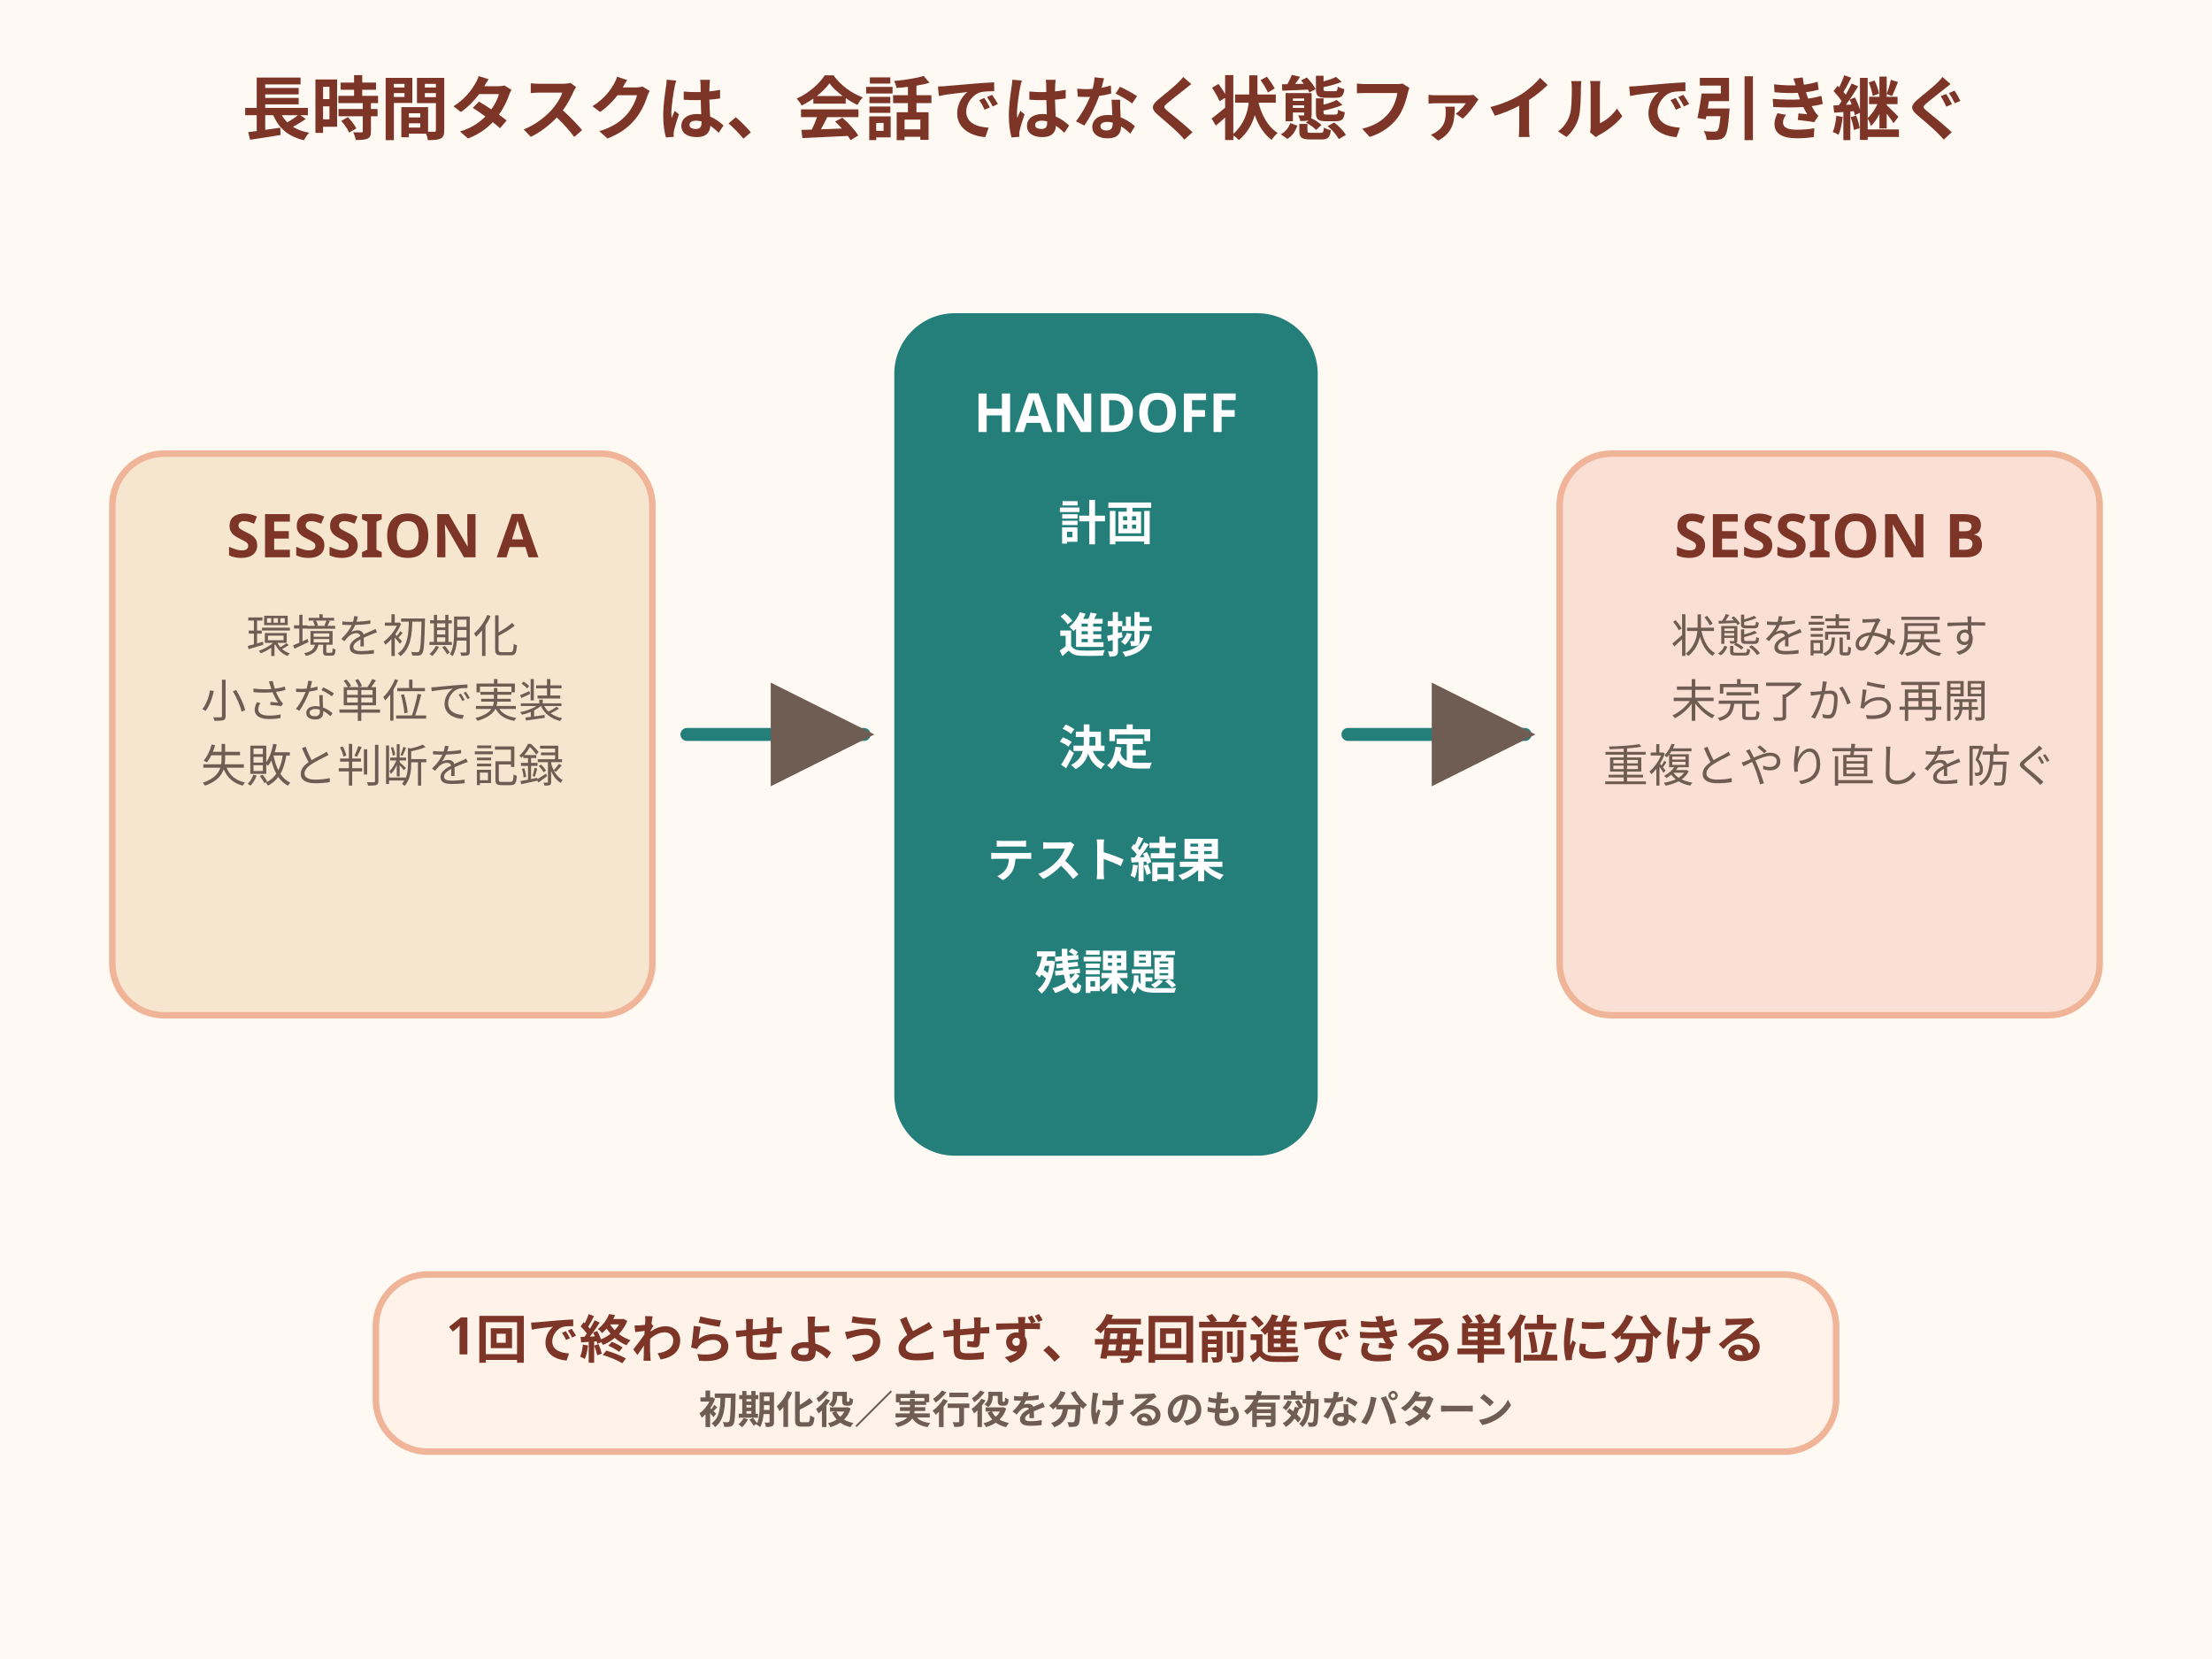
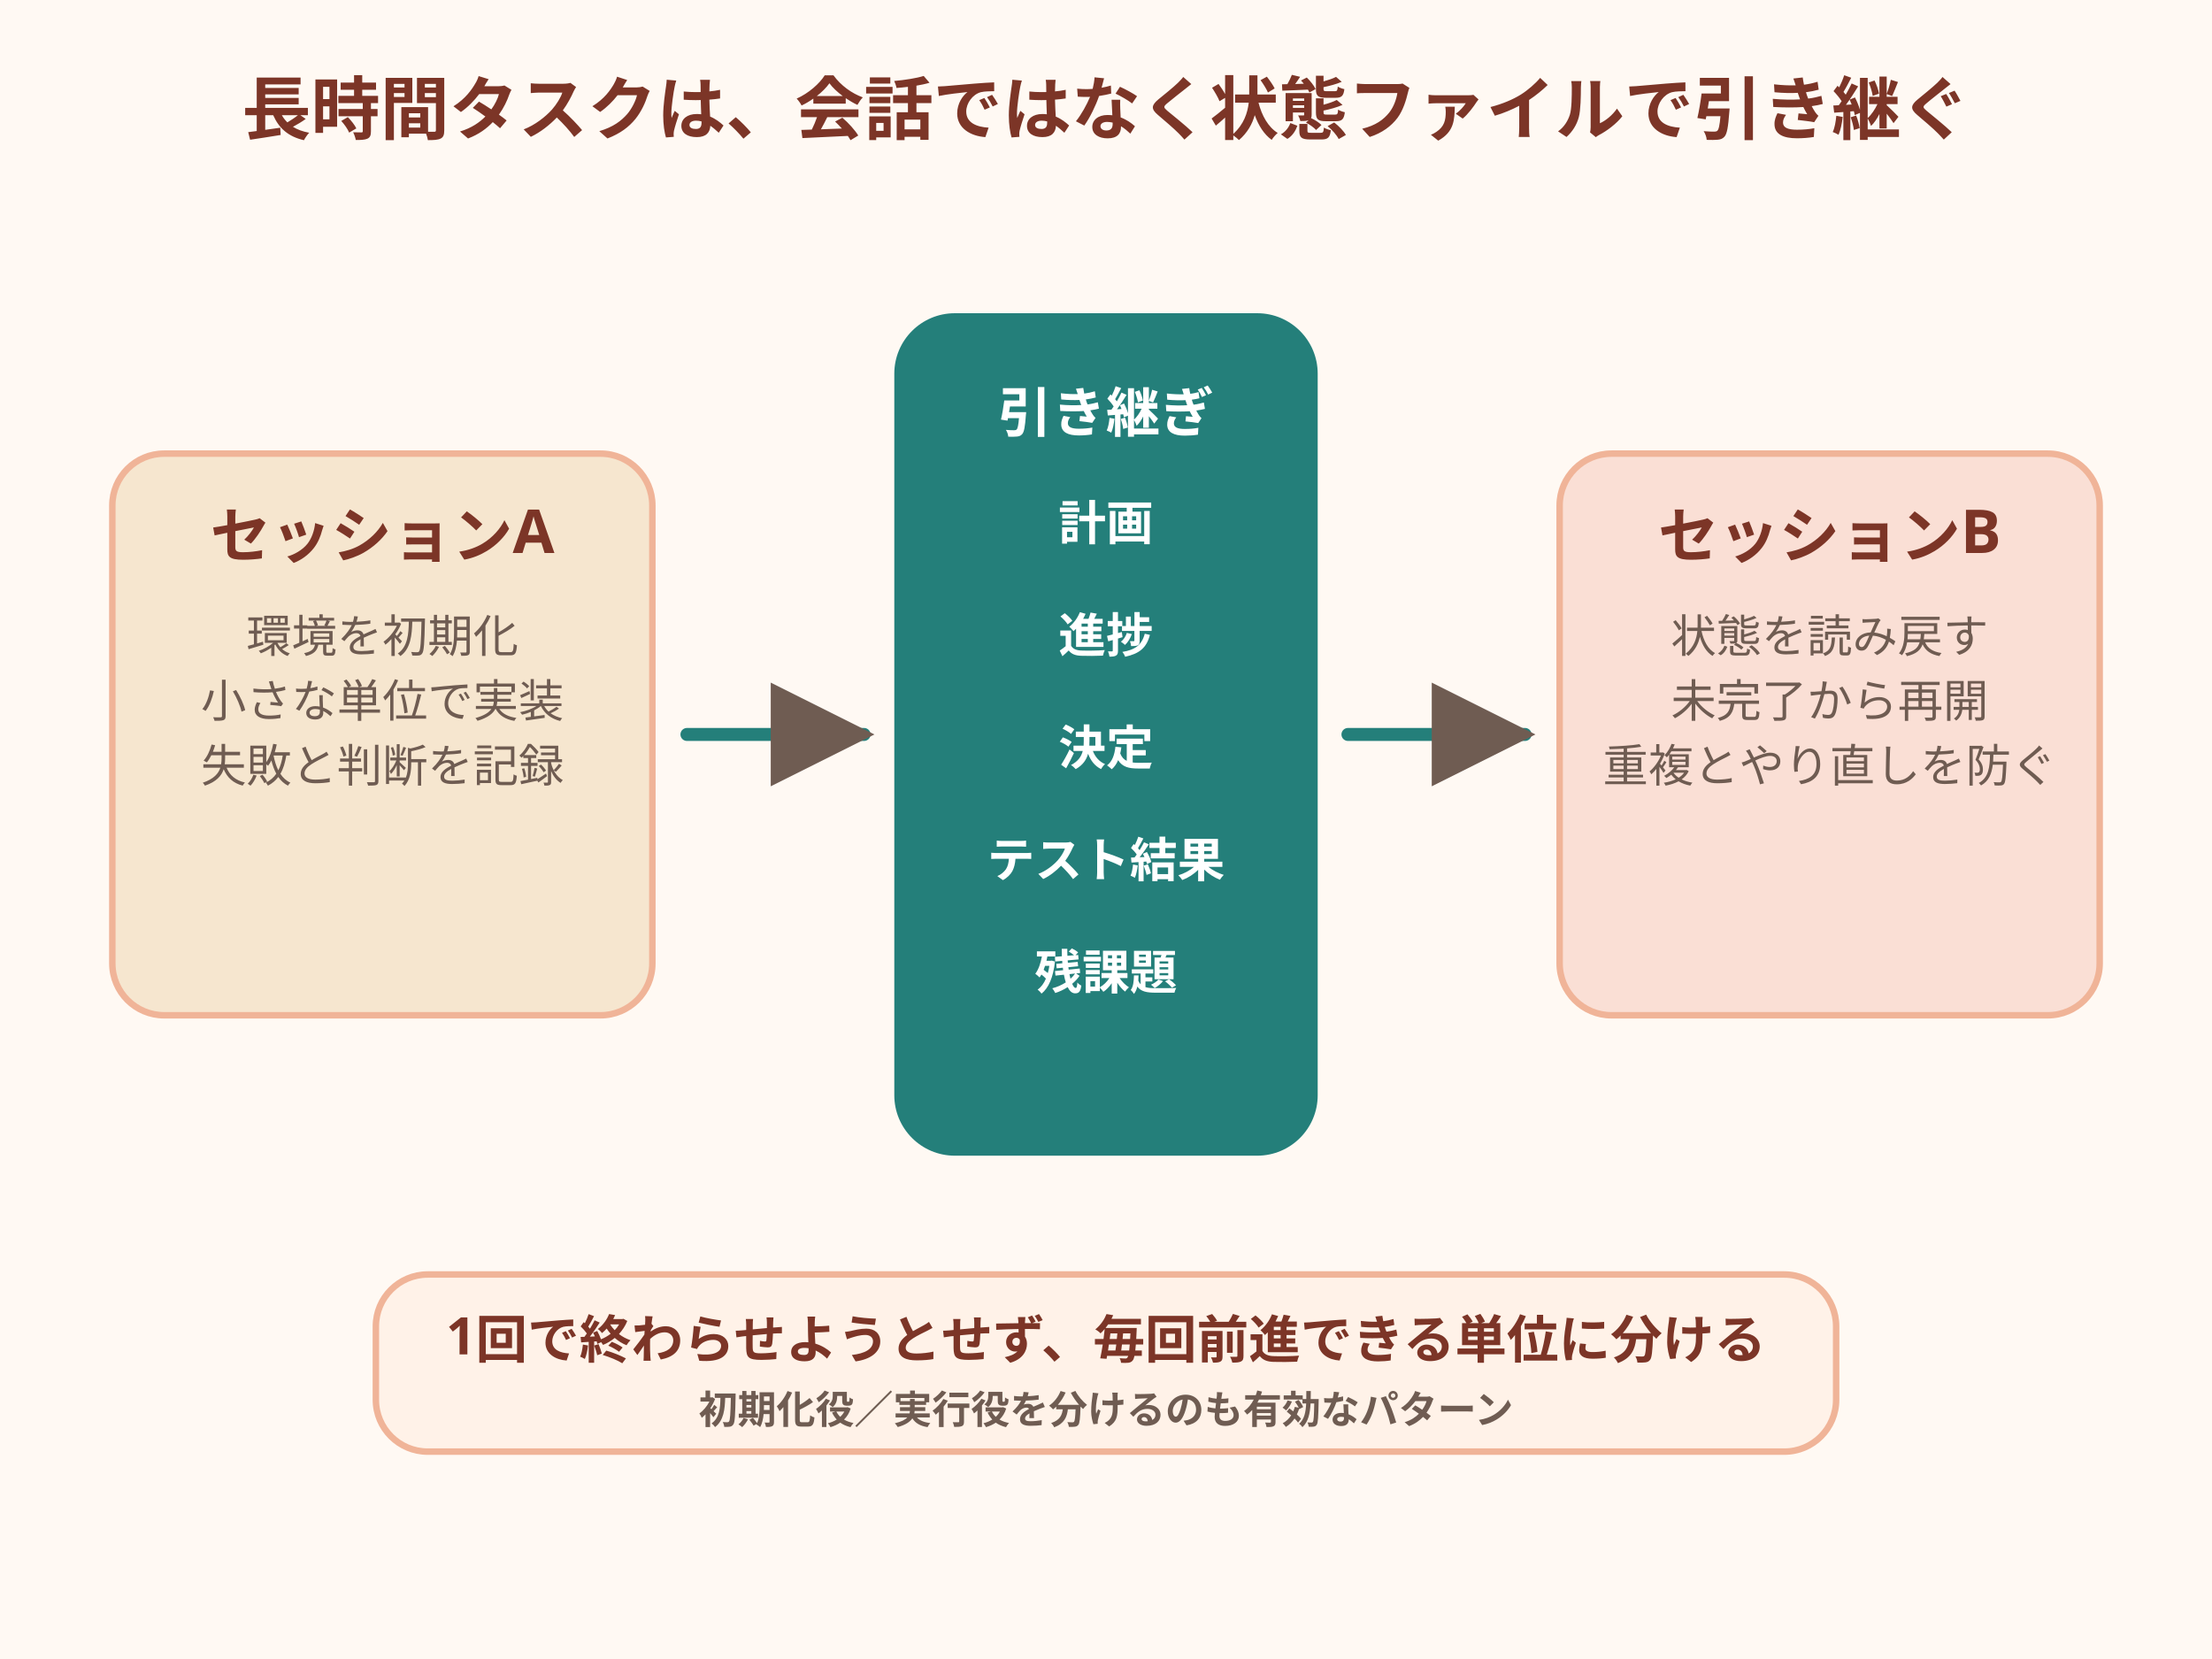
<svg xmlns="http://www.w3.org/2000/svg" width="1024" height="768" viewBox="0 0 1024 768">
  <defs>
    <marker id="arrow" viewBox="0 0 10 10" refX="9" refY="5" markerWidth="8" markerHeight="8" orient="auto-start-reverse">
      <path d="M 0 0 L 10 5 L 0 10 z" fill="#6F5C52" />
    </marker>
  </defs>
  <rect width="1024" height="768" fill="#FFF9F3" />
  <text x="512" y="62" text-anchor="middle" font-family="Hiragino Sans, Yu Gothic, sans-serif" font-size="32" font-weight="800" fill="#7C3527">長時間タスクは、会話ではなく状態ファイルで引き継ぐ</text>
  <rect x="52" y="210" width="250" height="260" rx="24" fill="#F6E6CF" stroke="#F0B498" stroke-width="3" />
-   <text x="177.0" y="258" text-anchor="middle" font-family="Hiragino Sans, Yu Gothic, sans-serif" font-size="28" font-weight="700" fill="#7C3527">SESSION A</text>
+   <text x="177.0" y="258" text-anchor="middle" font-family="Hiragino Sans, Yu Gothic, sans-serif" font-size="28" font-weight="700" fill="#7C3527">セッションA</text>
  <text x="177.0" y="302" text-anchor="middle" font-family="Hiragino Sans, Yu Gothic, sans-serif" font-size="21" font-weight="500" fill="#6F5C52">環境を初期化</text>
  <text x="177.0" y="332" text-anchor="middle" font-family="Hiragino Sans, Yu Gothic, sans-serif" font-size="21" font-weight="500" fill="#6F5C52">小さな単位で実装</text>
  <text x="177.0" y="362" text-anchor="middle" font-family="Hiragino Sans, Yu Gothic, sans-serif" font-size="21" font-weight="500" fill="#6F5C52">失敗と判断を記録</text>
  <line x1="318" y1="340" x2="400" y2="340" stroke="#247F7A" stroke-width="6" stroke-linecap="round" marker-end="url(#arrow)" />
  <rect x="414" y="145" width="196" height="390" rx="28" fill="#247F7A" stroke="#247F7A" stroke-width="0" />
-   <text x="512" y="200" text-anchor="middle" font-family="Hiragino Sans, Yu Gothic, sans-serif" font-size="25" font-weight="800" fill="#FFFFFF">HANDOFF</text>
+   <text x="512" y="200" text-anchor="middle" font-family="Hiragino Sans, Yu Gothic, sans-serif" font-size="25" font-weight="800" fill="#FFFFFF">引き継ぎ</text>
  <text x="512" y="250" text-anchor="middle" font-family="Hiragino Sans, Yu Gothic, sans-serif" font-size="22" font-weight="700" fill="#FFFFFF">計画</text>
  <text x="512" y="302" text-anchor="middle" font-family="Hiragino Sans, Yu Gothic, sans-serif" font-size="22" font-weight="700" fill="#FFFFFF">進捗</text>
  <text x="512" y="354" text-anchor="middle" font-family="Hiragino Sans, Yu Gothic, sans-serif" font-size="22" font-weight="700" fill="#FFFFFF">決定</text>
  <text x="512" y="406" text-anchor="middle" font-family="Hiragino Sans, Yu Gothic, sans-serif" font-size="22" font-weight="700" fill="#FFFFFF">テスト結果</text>
  <text x="512" y="458" text-anchor="middle" font-family="Hiragino Sans, Yu Gothic, sans-serif" font-size="22" font-weight="700" fill="#FFFFFF">残課題</text>
  <line x1="624" y1="340" x2="706" y2="340" stroke="#247F7A" stroke-width="6" stroke-linecap="round" marker-end="url(#arrow)" />
  <rect x="722" y="210" width="250" height="260" rx="24" fill="#FADFD5" stroke="#F0B498" stroke-width="3" />
-   <text x="847.0" y="258" text-anchor="middle" font-family="Hiragino Sans, Yu Gothic, sans-serif" font-size="28" font-weight="700" fill="#7C3527">SESSION B</text>
+   <text x="847.0" y="258" text-anchor="middle" font-family="Hiragino Sans, Yu Gothic, sans-serif" font-size="28" font-weight="700" fill="#7C3527">セッションB</text>
  <text x="847.0" y="302" text-anchor="middle" font-family="Hiragino Sans, Yu Gothic, sans-serif" font-size="21" font-weight="500" fill="#6F5C52">状態を読み戻す</text>
  <text x="847.0" y="332" text-anchor="middle" font-family="Hiragino Sans, Yu Gothic, sans-serif" font-size="21" font-weight="500" fill="#6F5C52">未完了から再開</text>
  <text x="847.0" y="362" text-anchor="middle" font-family="Hiragino Sans, Yu Gothic, sans-serif" font-size="21" font-weight="500" fill="#6F5C52">重複とやり直しを防ぐ</text>
  <rect x="174" y="590" width="676" height="82" rx="24" fill="#FFF2E8" stroke="#F0B498" stroke-width="3" />
  <text x="512" y="627" text-anchor="middle" font-family="Hiragino Sans, Yu Gothic, sans-serif" font-size="24" font-weight="800" fill="#7C3527">1回で終わらせようとせず、毎回前進できる単位に分ける</text>
  <text x="512" y="659" text-anchor="middle" font-family="Hiragino Sans, Yu Gothic, sans-serif" font-size="18" font-weight="600" fill="#6F5C52">初期化役／実行役を分けるのも有効なパターン</text>
</svg>
